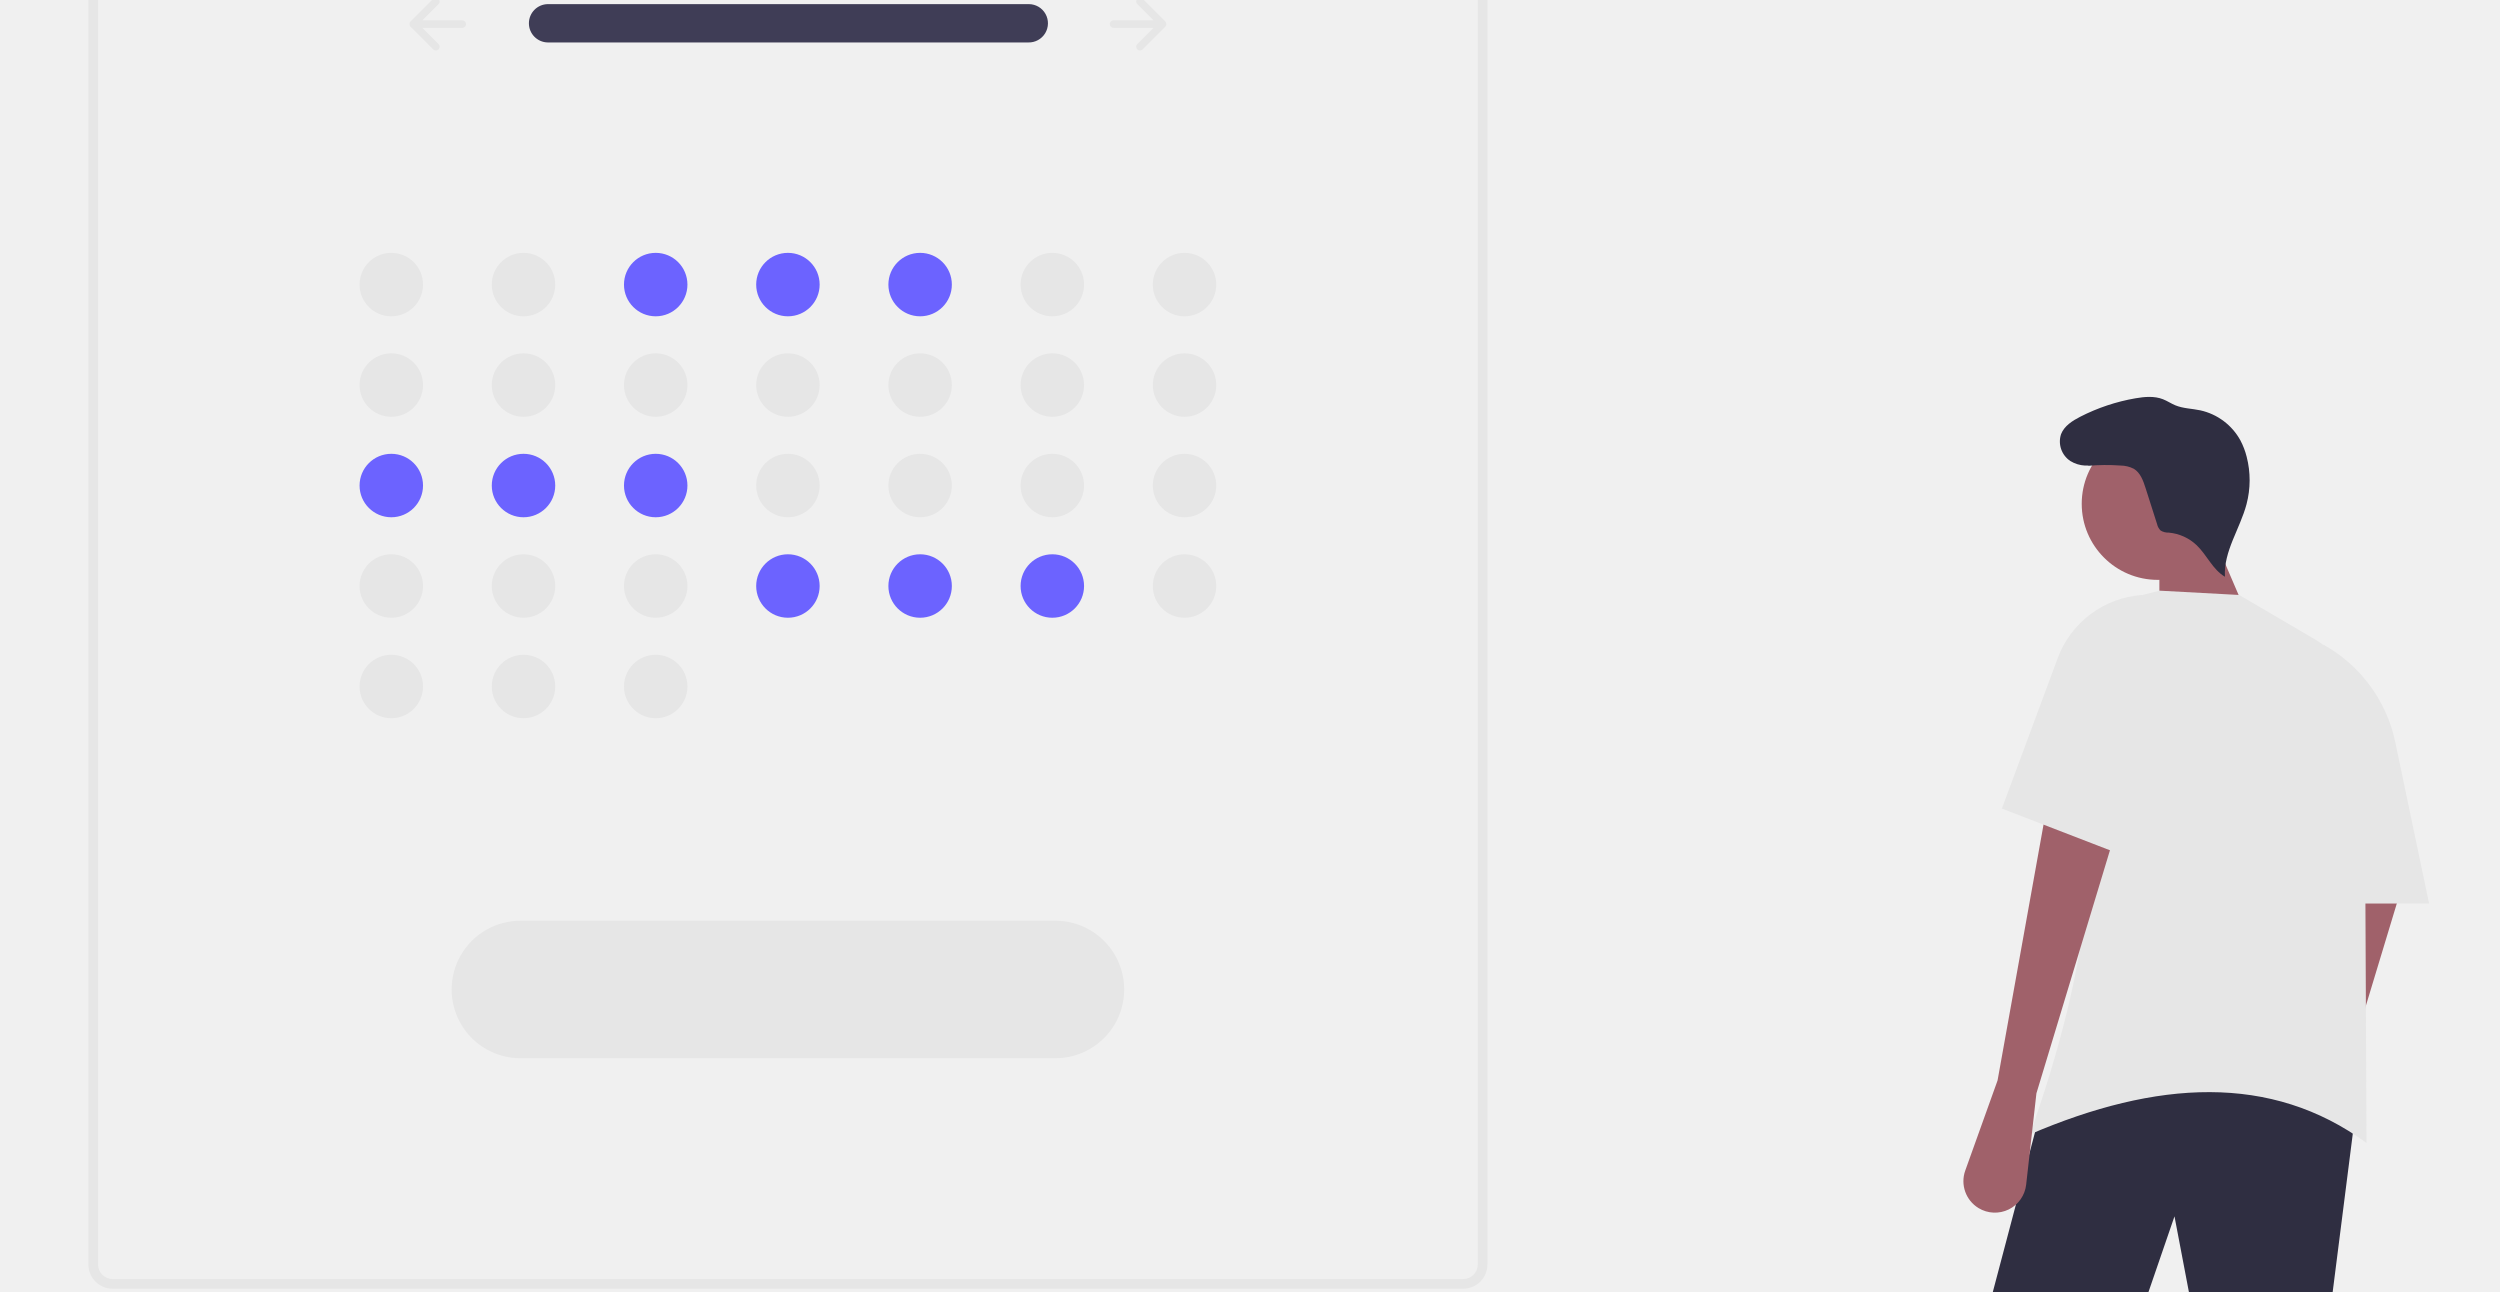
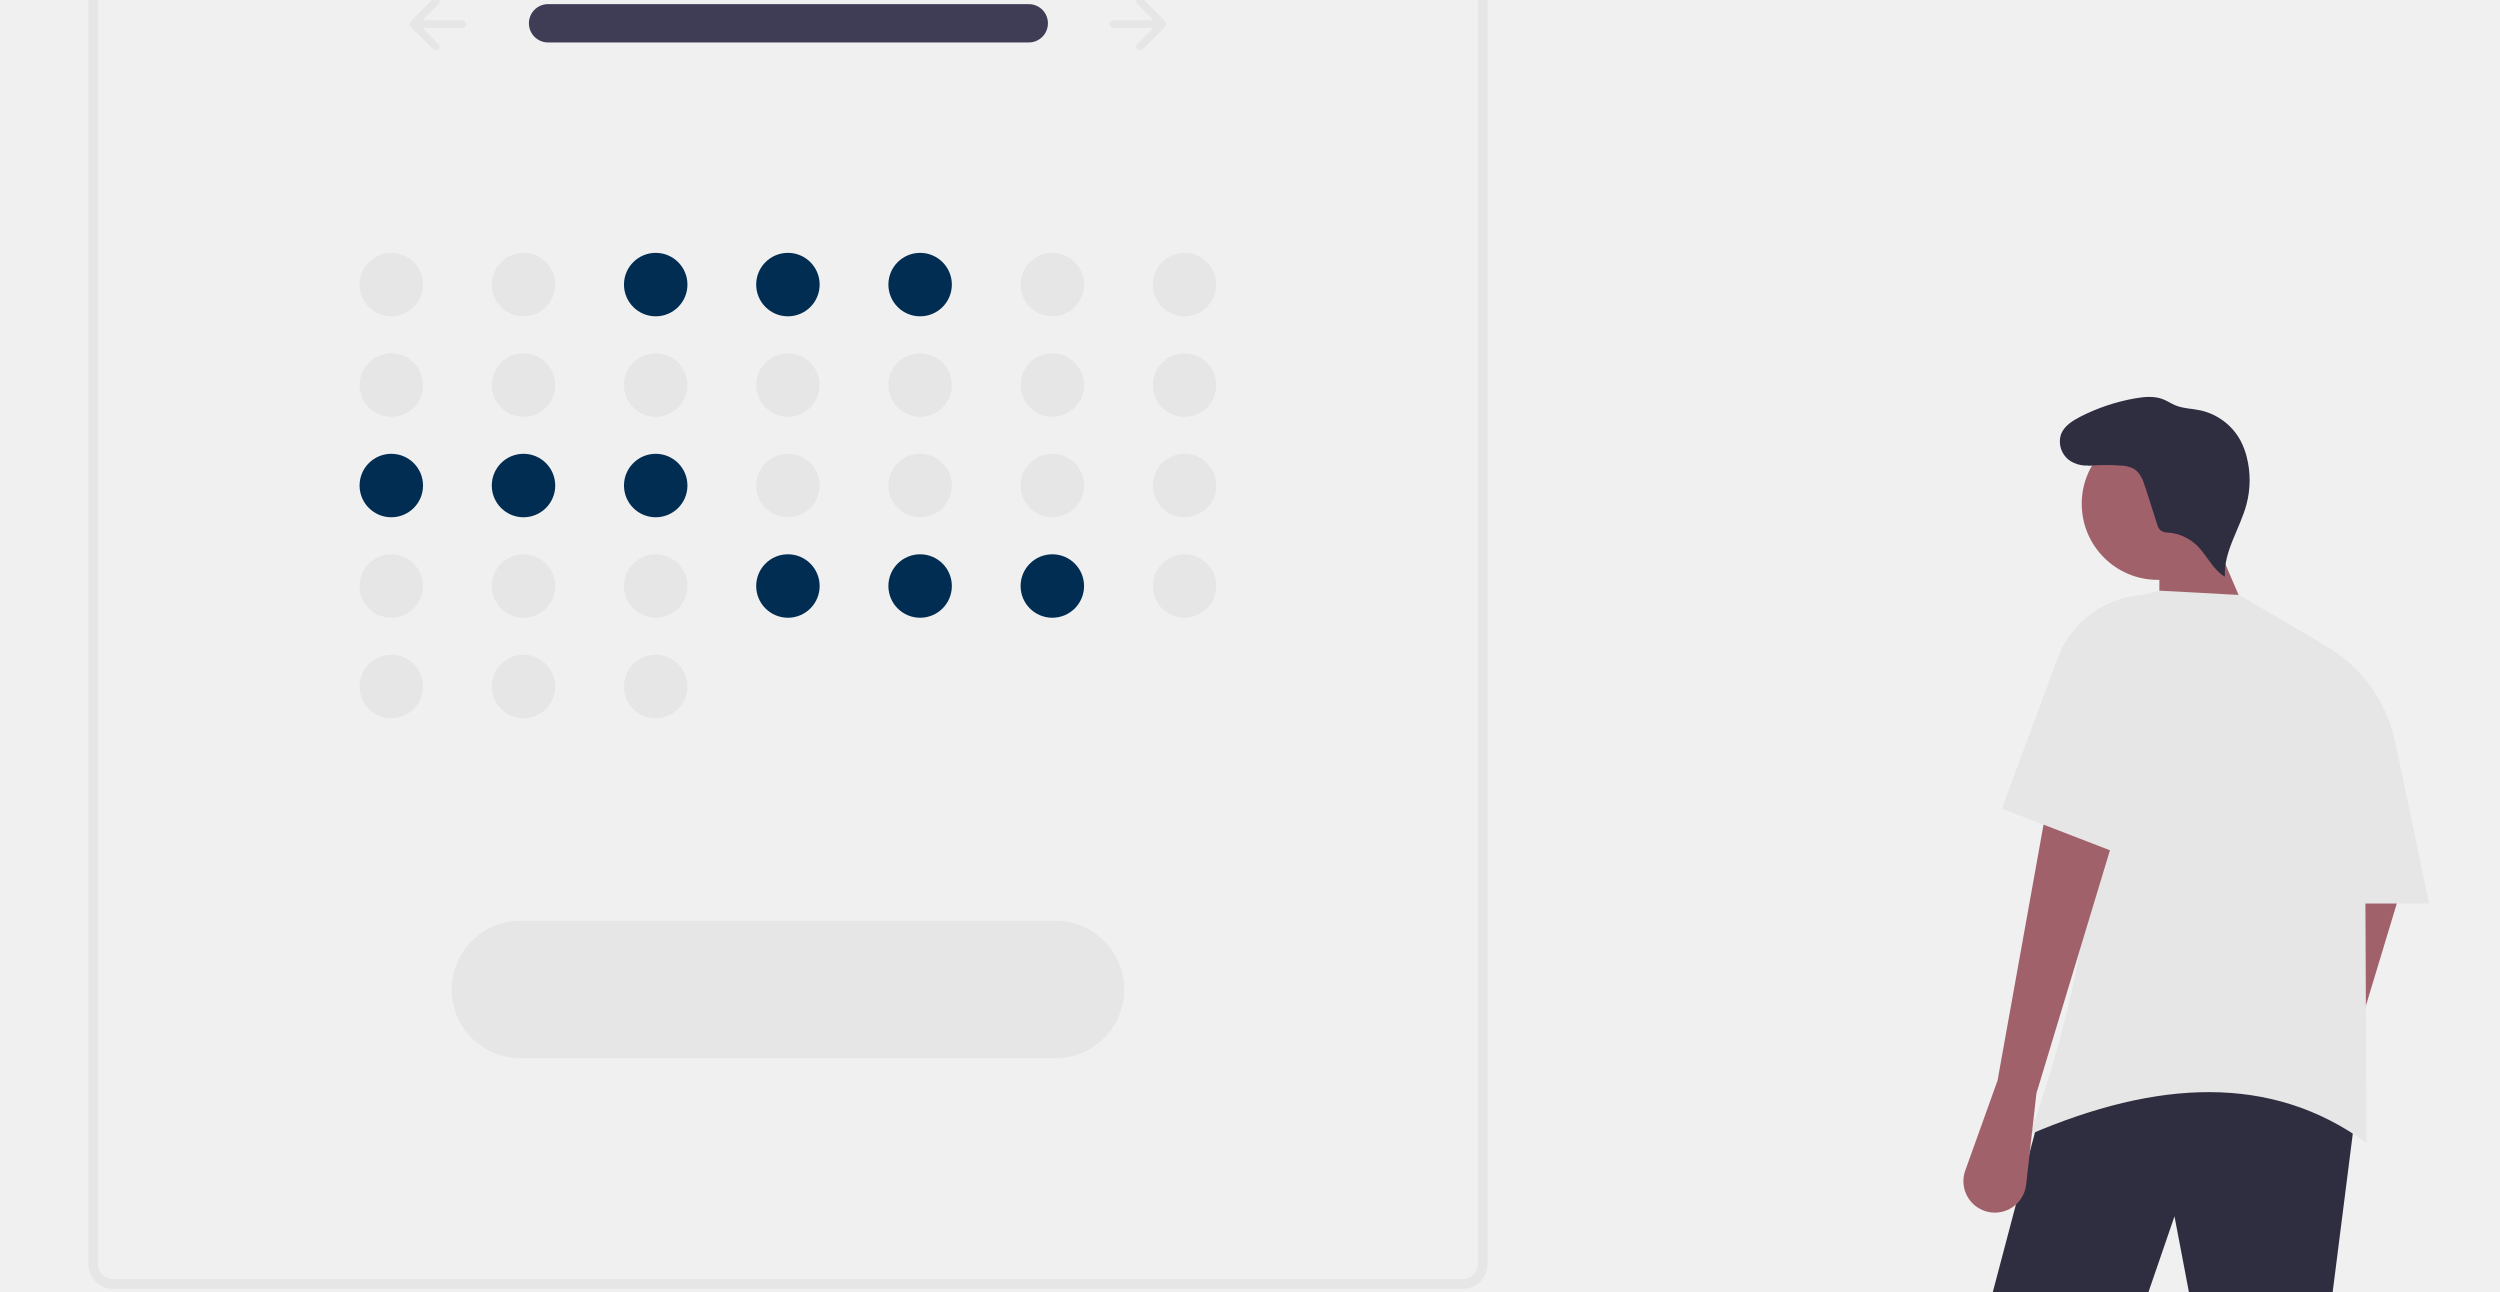
<svg xmlns="http://www.w3.org/2000/svg" id="b3610dfe-b8fa-4701-9393-2c36a069038b" data-name="Layer 1" width="775.545" height="400.792" viewBox="0 100 775.545 400.792">
  <ellipse cx="671.879" cy="666.886" rx="103.666" ry="7.907" fill="#e6e6e6" />
  <path d="M924.275,553.125,914.25,581.09a9.762,9.762,0,0,0,4.13,11.643h0a9.762,9.762,0,0,0,14.761-7.259l3.182-28.333L960.418,477.492l-20.749-10.04Z" transform="translate(-212.2275 -112.6038)" fill="#a0616a" />
  <polygon points="703.681 651.689 718.406 651.689 718.406 508.456 684.94 507.787 703.681 651.689" fill="#a0616a" />
  <polygon points="638.088 651.689 652.813 651.689 652.813 508.456 619.348 507.787 638.088 651.689" fill="#a0616a" />
  <path d="M932.976,636.12l-38.151-4.016-8.032-42.167-14.725,42.836-45.513-4.685,18.741-70.947c34.257-23.278,66.793-22.769,97.72,0Z" transform="translate(-212.2275 -112.6038)" fill="#2f2e41" />
  <path d="M868.293,770.393a11.958,11.958,0,0,1-13.472,13.332l-27.126-3.679a9.271,9.271,0,0,1-7.733-10.569v0a9.271,9.271,0,0,1,9.163-7.861H833.596l14.715-13.407c.145,9.132,6.87,7.104,17.985,6.213Z" transform="translate(-212.2275 -112.6038)" fill="#2f2e41" />
  <path d="M933.885,770.393a11.958,11.958,0,0,1-13.472,13.332l-27.127-3.679a9.271,9.271,0,0,1-7.733-10.569v0a9.271,9.271,0,0,1,9.163-7.861h4.473l14.715-13.407c.145,9.132,6.87,7.104,17.985,6.213Z" transform="translate(-212.2275 -112.6038)" fill="#2f2e41" />
  <circle cx="669.379" cy="256.293" r="23.593" fill="#a0616a" />
  <polygon points="699.331 295.949 669.881 298.627 669.881 272.523 685.275 263.153 699.331 295.949" fill="#a0616a" />
  <path d="M946.362,567.18c-29.627-21.695-65.202-19.49-104.413-2.677,17.765-50.292,25.333-97.162,11.378-136.813a31.546,31.546,0,0,1,23.728-30.561l5.053-1.293,24.765,1.339,23.255,13.632a31.658,31.658,0,0,1,15.648,27.167Z" transform="translate(-212.2275 -112.6038)" fill="#e6e6e6" />
  <path d="M831.91,547.77,821.885,575.735a9.762,9.762,0,0,0,4.13,11.643h0a9.762,9.762,0,0,0,14.761-7.259l3.182-28.333,24.095-79.648L847.304,462.098Z" transform="translate(-212.2275 -112.6038)" fill="#a0616a" />
  <path d="M965.772,492.887H932.976v-80.318h0A45.246,45.246,0,0,1,955.287,442.842Z" transform="translate(-212.2275 -112.6038)" fill="#e6e6e6" />
  <path d="M863.618,356.122a9.606,9.606,0,0,1-9.119-.493,7.269,7.269,0,0,1-2.9-8.333c.995-2.558,3.512-4.159,5.955-5.411a60.103,60.103,0,0,1,17.126-5.721c2.844-.492,5.855-.763,8.543.289,1.33.52,2.522,1.344,3.842,1.888,2.427,1.001,5.135,1.006,7.704,1.549a18.797,18.797,0,0,1,12.487,9.356,22.649,22.649,0,0,1,1.933,5.074,29.196,29.196,0,0,1-.047,14.694c-2.02,7.626-7.162,14.633-6.699,22.509-3.802-2.214-5.582-6.721-8.757-9.767a14.411,14.411,0,0,0-8.661-3.923,4.581,4.581,0,0,1-2.529-.644,3.947,3.947,0,0,1-1.1-1.989L877.819,363.997c-.728-2.28-1.607-4.757-3.664-5.979a9.219,9.219,0,0,0-4.091-.994,62.293,62.293,0,0,0-10.215.096" transform="translate(-212.2275 -112.6038)" fill="#2f2e41" />
  <path d="M871.399,478.162l-38.151-14.725,17.326-46.683a30.136,30.136,0,0,1,26.18-19.579h0Z" transform="translate(-212.2275 -112.6038)" fill="#e6e6e6" />
  <path d="M666.153,612.384h-419a7.508,7.508,0,0,1-7.5-7.5v-457a7.508,7.508,0,0,1,7.5-7.5h419a7.508,7.508,0,0,1,7.5,7.5v457A7.508,7.508,0,0,1,666.153,612.384Zm-419-469a4.505,4.505,0,0,0-4.5,4.5v457a4.505,4.505,0,0,0,4.5,4.5h419a4.505,4.505,0,0,0,4.5-4.5v-457a4.505,4.505,0,0,0-4.5-4.5Z" transform="translate(-212.2275 -112.6038)" fill="#e6e6e6" />
  <circle cx="121.388" cy="188.283" r="9.843" fill="#e6e6e6" />
  <circle cx="162.401" cy="188.283" r="9.843" fill="#e6e6e6" />
-   <circle cx="203.413" cy="188.283" r="9.843" fill="#6c63ff" />
-   <circle cx="244.426" cy="188.283" r="9.843" fill="#6c63ff" />
-   <circle cx="285.438" cy="188.283" r="9.843" fill="#6c63ff" />
+   <circle cx="203.413" cy="188.283" r="9.843" fill="#012D52" />
+   <circle cx="244.426" cy="188.283" r="9.843" fill="#012D52" />
+   <circle cx="285.438" cy="188.283" r="9.843" fill="#012D52" />
  <circle cx="326.451" cy="188.283" r="9.843" fill="#e6e6e6" />
  <circle cx="367.464" cy="188.283" r="9.843" fill="#e6e6e6" />
  <circle cx="121.388" cy="219.453" r="9.843" fill="#e6e6e6" />
  <circle cx="162.401" cy="219.453" r="9.843" fill="#e6e6e6" />
  <circle cx="203.413" cy="219.453" r="9.843" fill="#e6e6e6" />
  <circle cx="244.426" cy="219.453" r="9.843" fill="#e6e6e6" />
  <circle cx="285.438" cy="219.453" r="9.843" fill="#e6e6e6" />
  <circle cx="326.451" cy="219.453" r="9.843" fill="#e6e6e6" />
  <circle cx="367.464" cy="219.453" r="9.843" fill="#e6e6e6" />
-   <circle cx="121.388" cy="250.622" r="9.843" fill="#6c63ff" />
-   <circle cx="162.401" cy="250.622" r="9.843" fill="#6c63ff" />
-   <circle cx="203.413" cy="250.622" r="9.843" fill="#6c63ff" />
+   <circle cx="121.388" cy="250.622" r="9.843" fill="#012D52" />
+   <circle cx="162.401" cy="250.622" r="9.843" fill="#012D52" />
+   <circle cx="203.413" cy="250.622" r="9.843" fill="#012D52" />
  <circle cx="244.426" cy="250.622" r="9.843" fill="#e6e6e6" />
  <circle cx="285.438" cy="250.622" r="9.843" fill="#e6e6e6" />
  <circle cx="326.451" cy="250.622" r="9.843" fill="#e6e6e6" />
  <circle cx="367.464" cy="250.622" r="9.843" fill="#e6e6e6" />
  <circle cx="121.388" cy="281.792" r="9.843" fill="#e6e6e6" />
  <circle cx="162.401" cy="281.792" r="9.843" fill="#e6e6e6" />
  <circle cx="121.388" cy="312.962" r="9.843" fill="#e6e6e6" />
  <circle cx="162.401" cy="312.962" r="9.843" fill="#e6e6e6" />
  <circle cx="203.413" cy="312.962" r="9.843" fill="#e6e6e6" />
  <circle cx="203.413" cy="281.792" r="9.843" fill="#e6e6e6" />
-   <circle cx="244.426" cy="281.792" r="9.843" fill="#6c63ff" />
-   <circle cx="285.438" cy="281.792" r="9.843" fill="#6c63ff" />
-   <circle cx="326.451" cy="281.792" r="9.843" fill="#6c63ff" />
+   <circle cx="244.426" cy="281.792" r="9.843" fill="#012D52" />
+   <circle cx="285.438" cy="281.792" r="9.843" fill="#012D52" />
+   <circle cx="326.451" cy="281.792" r="9.843" fill="#012D52" />
  <circle cx="367.464" cy="281.792" r="9.843" fill="#e6e6e6" />
  <path id="a332a05d-d774-4fd2-8531-ab97682a63e9" data-name="Path 40" d="M382.142,213.883a5.947,5.947,0,0,0,0,11.892H531.228a5.947,5.947,0,1,0,.195-11.892q-.098-.002-.195,0Z" transform="translate(-212.2275 -112.6038)" fill="#3f3d56" />
  <path d="M565.037,212.227a1.17,1.17,0,0,0,0,1.655l5.023,5.023H557.674a1.17,1.17,0,0,0,0,2.34h12.386l-5.023,5.023a1.17,1.17,0,1,0,1.655,1.655l7.02-7.02a1.17,1.17,0,0,0,0-1.655l-7.02-7.02A1.17,1.17,0,0,0,565.037,212.227Z" transform="translate(-212.2275 -112.6038)" fill="#e6e6e6" />
  <path d="M348.27,212.227a1.17,1.17,0,0,1,0,1.655l-5.023,5.023h12.386a1.17,1.17,0,1,1,0,2.34H343.247l5.023,5.023a1.17,1.17,0,0,1-1.655,1.655l-7.02-7.02a1.17,1.17,0,0,1,0-1.655l7.02-7.02A1.17,1.17,0,0,1,348.27,212.227Z" transform="translate(-212.2275 -112.6038)" fill="#e6e6e6" />
  <path d="M373.808,498.231a21.327,21.327,0,1,0,0,42.653H539.499a21.327,21.327,0,1,0,0-42.653Z" transform="translate(-212.2275 -112.6038)" fill="#e6e6e6" />
-   <path d="M246.5,181.149a34.272,34.272,0,1,1,34.272-34.272A34.311,34.311,0,0,1,246.5,181.149Z" transform="translate(-212.2275 -112.6038)" fill="#6c63ff" />
+   <path d="M246.5,181.149a34.272,34.272,0,1,1,34.272-34.272A34.311,34.311,0,0,1,246.5,181.149Z" transform="translate(-212.2275 -112.6038)" fill="#012D52" />
  <path d="M260.023,143.496H249.881V133.353a3.381,3.381,0,1,0-6.762,0v10.142H232.977a3.381,3.381,0,0,0,0,6.762h10.142v10.142a3.381,3.381,0,0,0,6.762,0V150.257H260.023a3.381,3.381,0,1,0,0-6.762Z" transform="translate(-212.2275 -112.6038)" fill="#fff" />
</svg>
